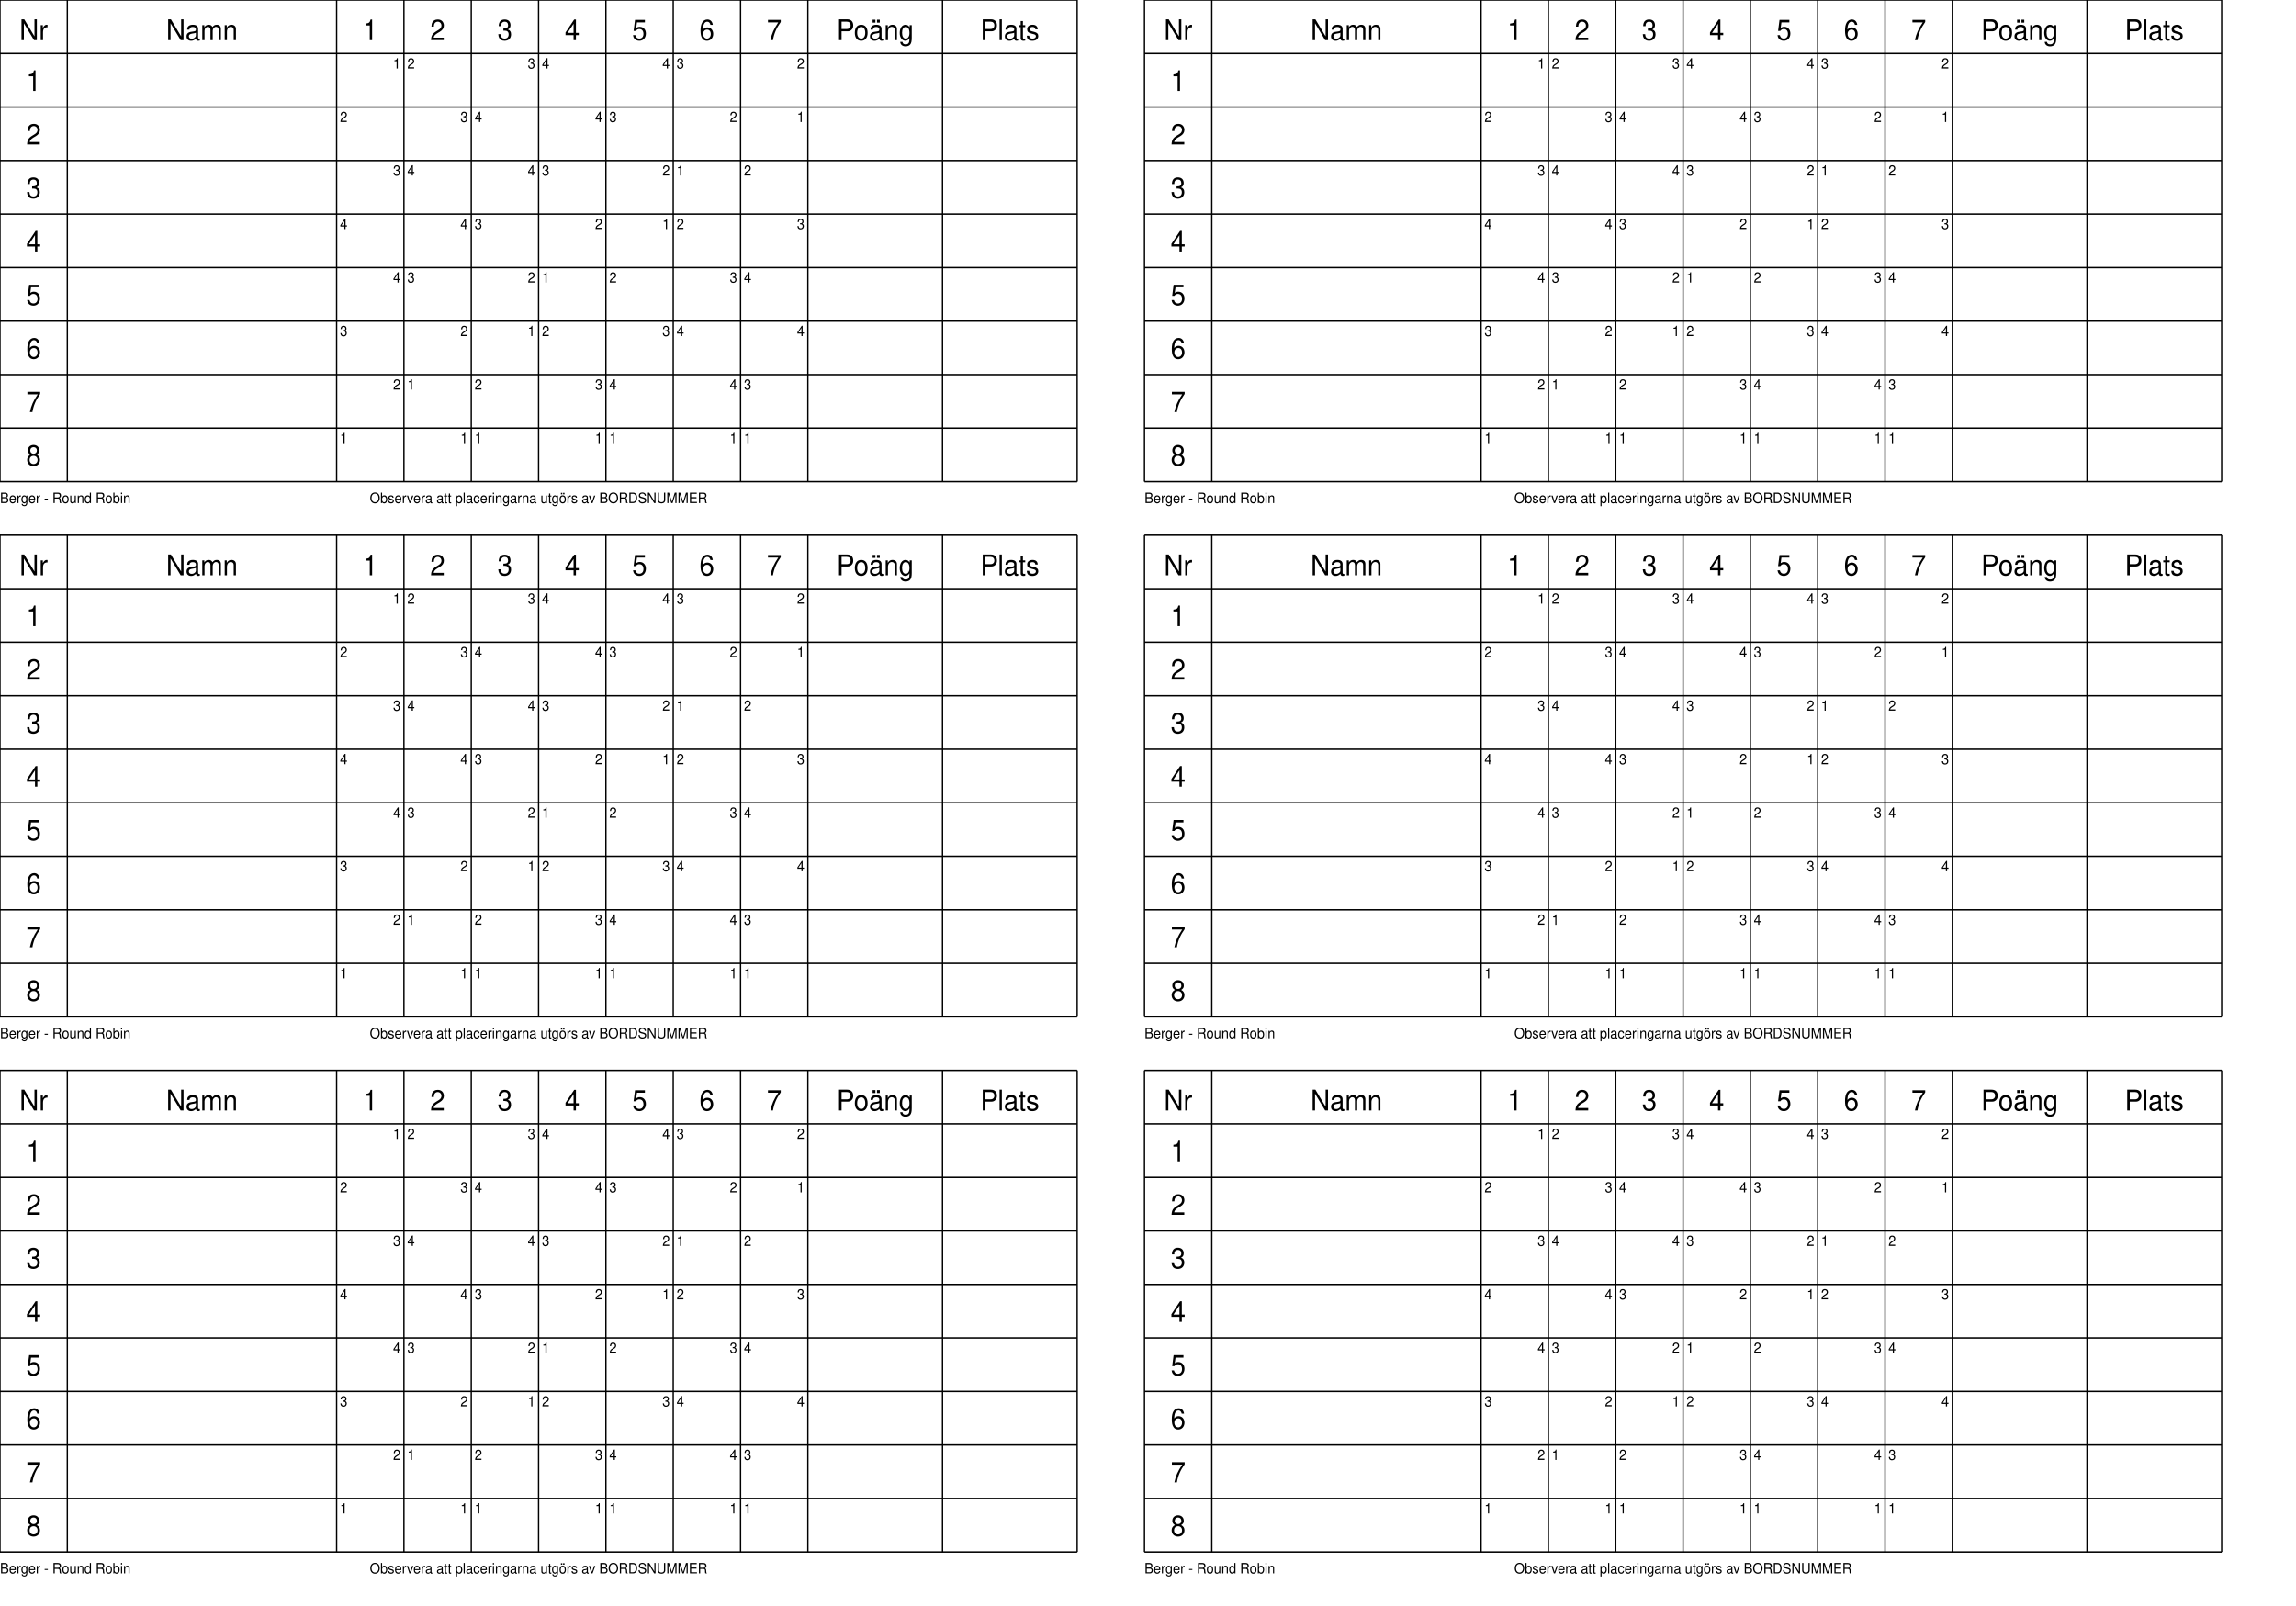
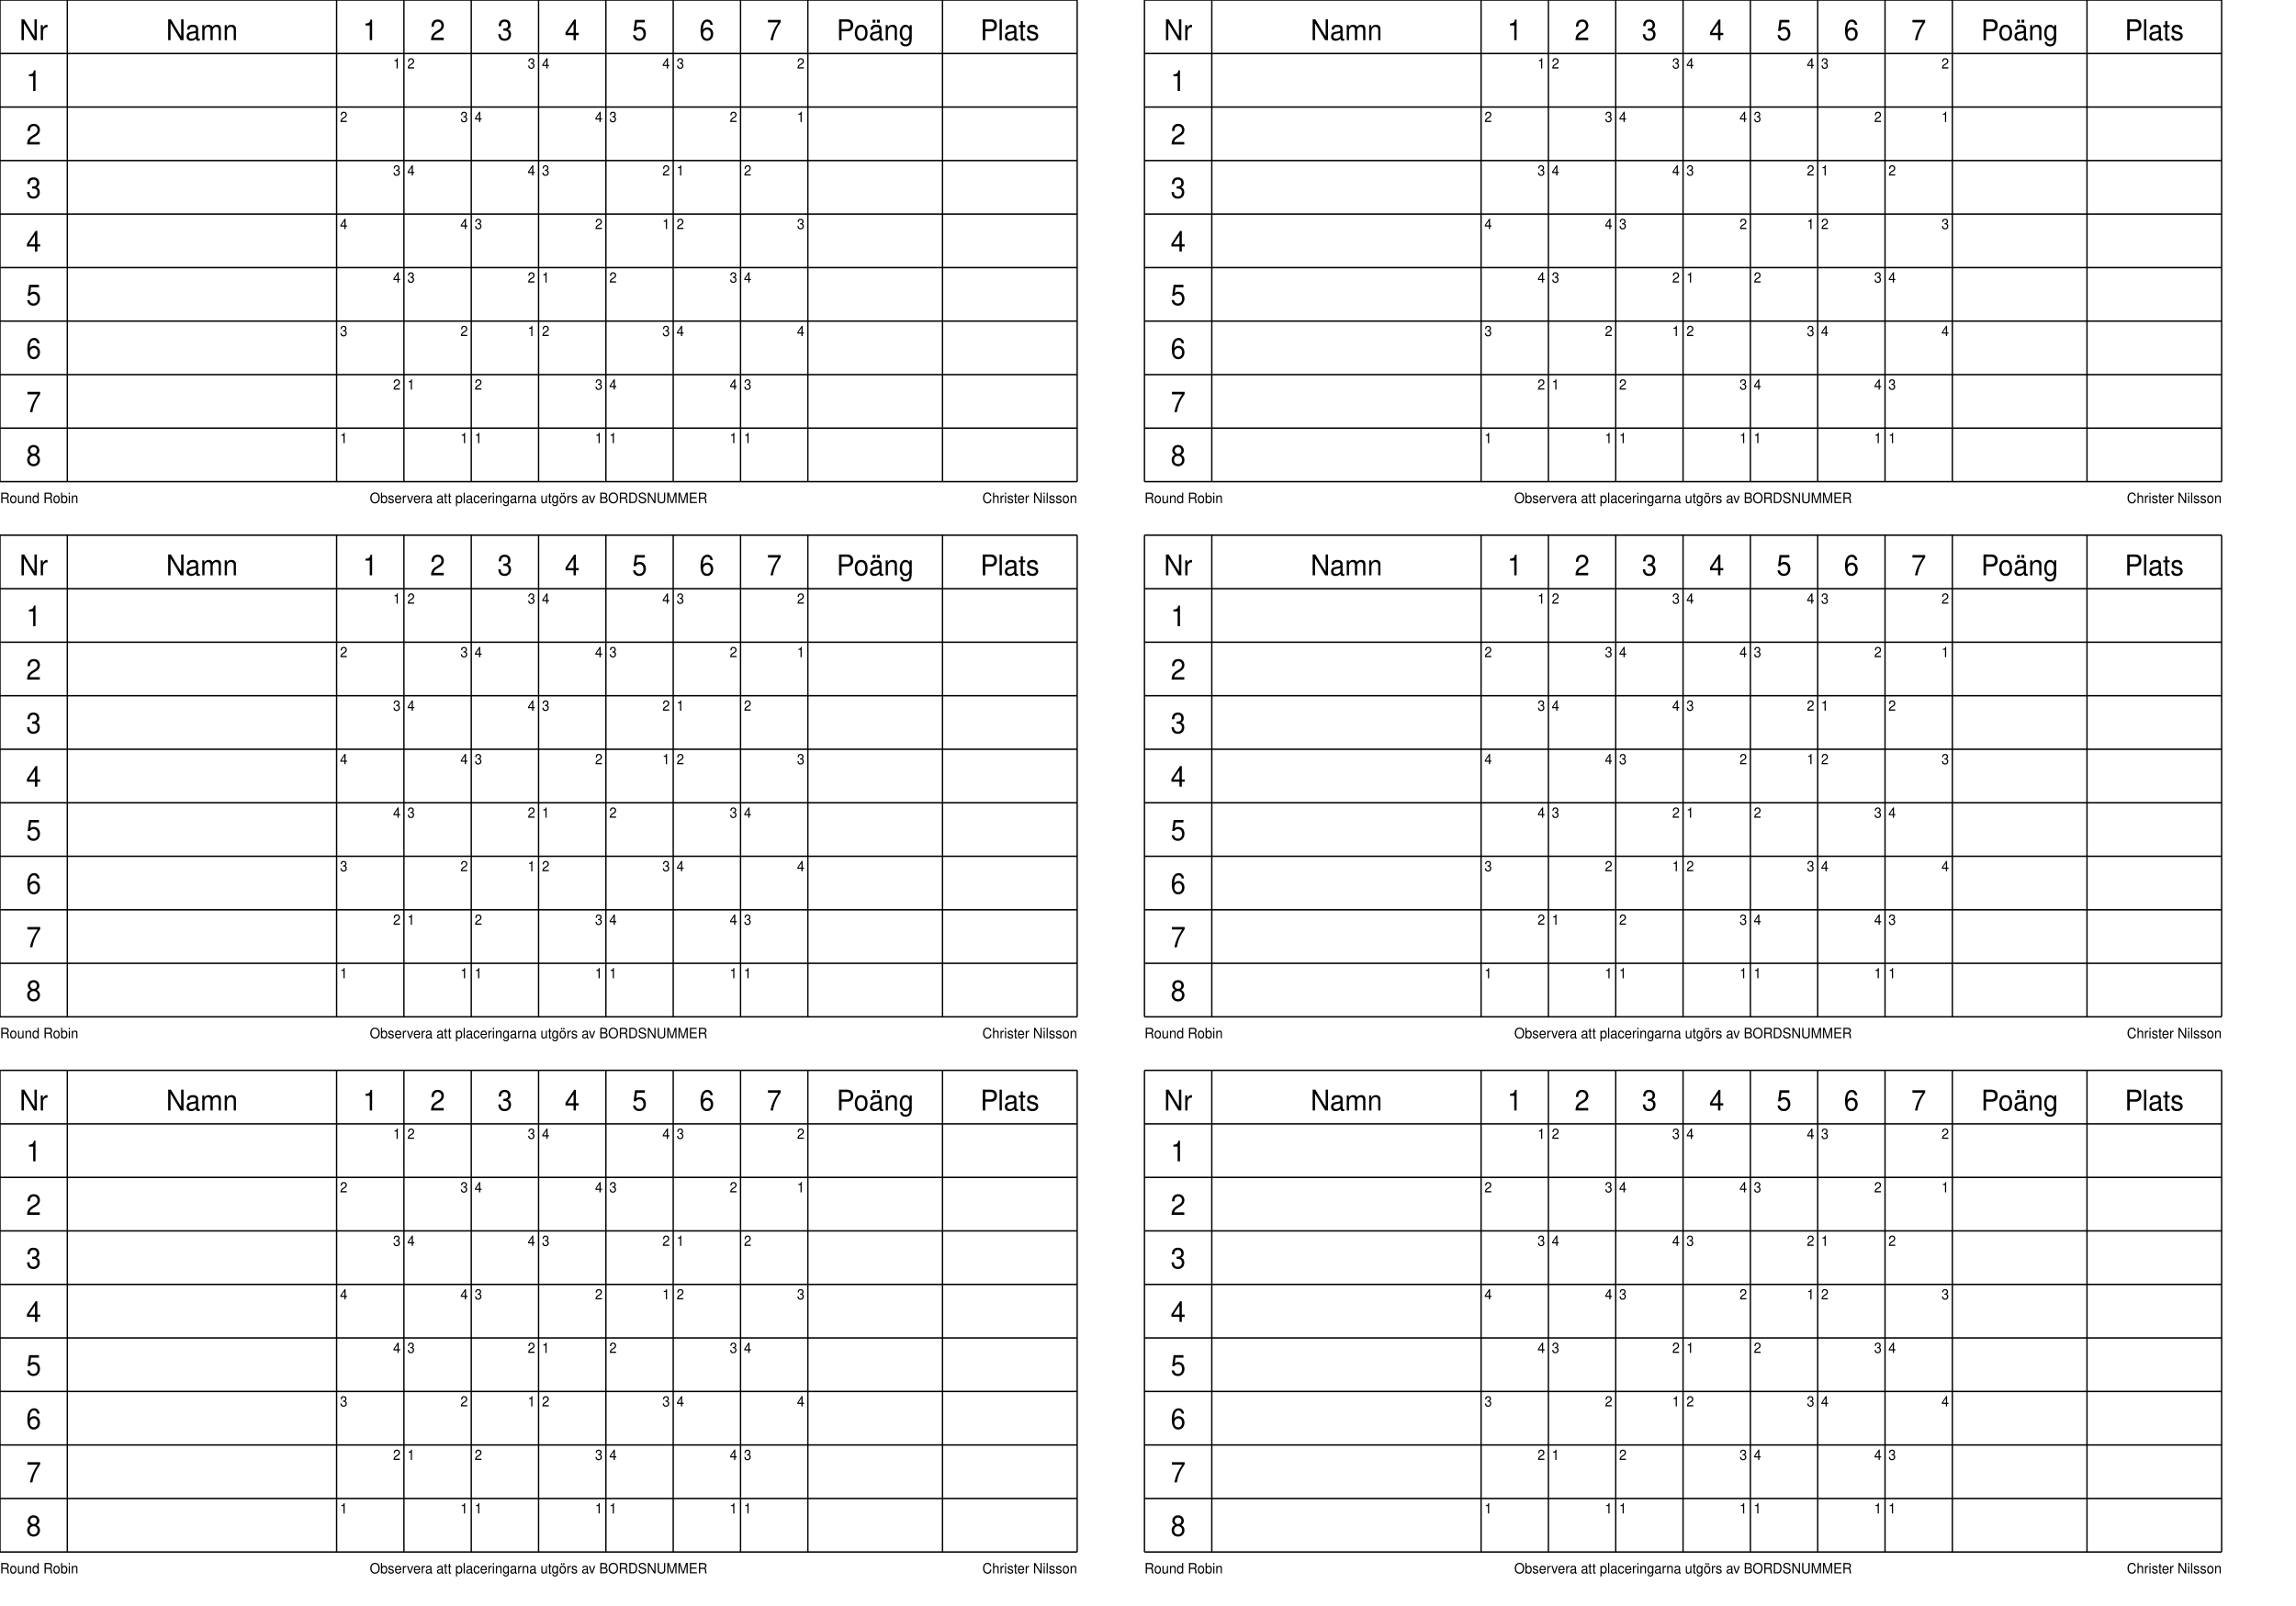
- <svg xmlns="http://www.w3.org/2000/svg" version="1.1" width="1630" height="1140">
+ <svg xmlns="http://www.w3.org/2000/svg" version="1.1" viewBox="0 0 1630 1140">
  <defs>
    <g id="berger">
+       <style> text {font-family: Helvetica, sans-serif;}</style>
      <line x1="0" y1="0" x2="0" y2="337.5" stroke="black" />
-       <text font-family="Helvetica" font-size="1.667em" text-anchor="middle" x="25" y="28.125">Nr</text>
+       <text font-size="1.667em" text-anchor="middle" x="25" y="28.125">Nr</text>
      <line x1="50" y1="0" x2="50" y2="337.5" stroke="black" />
-       <text font-family="Helvetica" font-size="1.667em" text-anchor="middle" x="150" y="28.125">Namn</text>
+       <text font-size="1.667em" text-anchor="middle" x="150" y="28.125">Namn</text>
      <line x1="250" y1="0" x2="250" y2="337.5" stroke="black" />
-       <text font-family="Helvetica" font-size="1.667em" text-anchor="middle" x="275" y="28.125">1</text>
+       <text font-size="1.667em" text-anchor="middle" x="275" y="28.125">1</text>
      <line x1="300" y1="0" x2="300" y2="337.5" stroke="black" />
-       <text font-family="Helvetica" font-size="1.667em" text-anchor="middle" x="325" y="28.125">2</text>
+       <text font-size="1.667em" text-anchor="middle" x="325" y="28.125">2</text>
      <line x1="350" y1="0" x2="350" y2="337.5" stroke="black" />
-       <text font-family="Helvetica" font-size="1.667em" text-anchor="middle" x="375" y="28.125">3</text>
+       <text font-size="1.667em" text-anchor="middle" x="375" y="28.125">3</text>
      <line x1="400" y1="0" x2="400" y2="337.5" stroke="black" />
-       <text font-family="Helvetica" font-size="1.667em" text-anchor="middle" x="425" y="28.125">4</text>
+       <text font-size="1.667em" text-anchor="middle" x="425" y="28.125">4</text>
      <line x1="450" y1="0" x2="450" y2="337.5" stroke="black" />
-       <text font-family="Helvetica" font-size="1.667em" text-anchor="middle" x="475" y="28.125">5</text>
+       <text font-size="1.667em" text-anchor="middle" x="475" y="28.125">5</text>
      <line x1="500" y1="0" x2="500" y2="337.5" stroke="black" />
-       <text font-family="Helvetica" font-size="1.667em" text-anchor="middle" x="525" y="28.125">6</text>
+       <text font-size="1.667em" text-anchor="middle" x="525" y="28.125">6</text>
      <line x1="550" y1="0" x2="550" y2="337.5" stroke="black" />
-       <text font-family="Helvetica" font-size="1.667em" text-anchor="middle" x="575" y="28.125">7</text>
+       <text font-size="1.667em" text-anchor="middle" x="575" y="28.125">7</text>
      <line x1="600" y1="0" x2="600" y2="337.5" stroke="black" />
-       <text font-family="Helvetica" font-size="1.667em" text-anchor="middle" x="650" y="28.125">Poäng</text>
+       <text font-size="1.667em" text-anchor="middle" x="650" y="28.125">Poäng</text>
      <line x1="700" y1="0" x2="700" y2="337.5" stroke="black" />
-       <text font-family="Helvetica" font-size="1.667em" text-anchor="middle" x="750" y="28.125">Plats</text>
+       <text font-size="1.667em" text-anchor="middle" x="750" y="28.125">Plats</text>
      <line x1="800" y1="0" x2="800" y2="337.5" stroke="black" />
      <line x1="0" y1="0" x2="800" y2="0" stroke="black" />
      <line x1="0" y1="37.5" x2="800" y2="37.5" stroke="black" />
      <line x1="0" y1="75" x2="800" y2="75" stroke="black" />
      <line x1="0" y1="112.5" x2="800" y2="112.5" stroke="black" />
      <line x1="0" y1="150" x2="800" y2="150" stroke="black" />
      <line x1="0" y1="187.5" x2="800" y2="187.5" stroke="black" />
      <line x1="0" y1="225" x2="800" y2="225" stroke="black" />
      <line x1="0" y1="262.5" x2="800" y2="262.5" stroke="black" />
      <line x1="0" y1="300" x2="800" y2="300" stroke="black" />
      <line x1="0" y1="337.5" x2="800" y2="337.5" stroke="black" />
-       <text font-family="Helvetica" font-size="1.667em" text-anchor="middle" x="25" y="63.75">1</text>
-       <text font-family="Helvetica" font-size="1.667em" text-anchor="middle" x="25" y="101.25">2</text>
-       <text font-family="Helvetica" font-size="1.667em" text-anchor="middle" x="25" y="138.75">3</text>
-       <text font-family="Helvetica" font-size="1.667em" text-anchor="middle" x="25" y="176.25">4</text>
-       <text font-family="Helvetica" font-size="1.667em" text-anchor="middle" x="25" y="213.75">5</text>
-       <text font-family="Helvetica" font-size="1.667em" text-anchor="middle" x="25" y="251.25">6</text>
-       <text font-family="Helvetica" font-size="1.667em" text-anchor="middle" x="25" y="288.75">7</text>
-       <text font-family="Helvetica" font-size="1.667em" text-anchor="middle" x="25" y="326.25">8</text>
-       <text font-family="Helvetica" font-size="0.833em" text-anchor="end" x="297.5" y="48">1</text>
-       <text font-family="Helvetica" font-size="0.833em" text-anchor="start" x="252.5" y="85.5">2</text>
-       <text font-family="Helvetica" font-size="0.833em" text-anchor="end" x="297.5" y="123">3</text>
-       <text font-family="Helvetica" font-size="0.833em" text-anchor="start" x="252.5" y="160.5">4</text>
-       <text font-family="Helvetica" font-size="0.833em" text-anchor="end" x="297.5" y="198">4</text>
-       <text font-family="Helvetica" font-size="0.833em" text-anchor="start" x="252.5" y="235.5">3</text>
-       <text font-family="Helvetica" font-size="0.833em" text-anchor="end" x="297.5" y="273">2</text>
-       <text font-family="Helvetica" font-size="0.833em" text-anchor="start" x="252.5" y="310.5">1</text>
-       <text font-family="Helvetica" font-size="0.833em" text-anchor="start" x="302.5" y="48">2</text>
-       <text font-family="Helvetica" font-size="0.833em" text-anchor="end" x="347.5" y="85.5">3</text>
-       <text font-family="Helvetica" font-size="0.833em" text-anchor="start" x="302.5" y="123">4</text>
-       <text font-family="Helvetica" font-size="0.833em" text-anchor="end" x="347.5" y="160.5">4</text>
-       <text font-family="Helvetica" font-size="0.833em" text-anchor="start" x="302.5" y="198">3</text>
-       <text font-family="Helvetica" font-size="0.833em" text-anchor="end" x="347.5" y="235.5">2</text>
-       <text font-family="Helvetica" font-size="0.833em" text-anchor="start" x="302.5" y="273">1</text>
-       <text font-family="Helvetica" font-size="0.833em" text-anchor="end" x="347.5" y="310.5">1</text>
-       <text font-family="Helvetica" font-size="0.833em" text-anchor="end" x="397.5" y="48">3</text>
-       <text font-family="Helvetica" font-size="0.833em" text-anchor="start" x="352.5" y="85.5">4</text>
-       <text font-family="Helvetica" font-size="0.833em" text-anchor="end" x="397.5" y="123">4</text>
-       <text font-family="Helvetica" font-size="0.833em" text-anchor="start" x="352.5" y="160.5">3</text>
-       <text font-family="Helvetica" font-size="0.833em" text-anchor="end" x="397.5" y="198">2</text>
-       <text font-family="Helvetica" font-size="0.833em" text-anchor="end" x="397.5" y="235.5">1</text>
-       <text font-family="Helvetica" font-size="0.833em" text-anchor="start" x="352.5" y="273">2</text>
-       <text font-family="Helvetica" font-size="0.833em" text-anchor="start" x="352.5" y="310.5">1</text>
-       <text font-family="Helvetica" font-size="0.833em" text-anchor="start" x="402.5" y="48">4</text>
-       <text font-family="Helvetica" font-size="0.833em" text-anchor="end" x="447.5" y="85.5">4</text>
-       <text font-family="Helvetica" font-size="0.833em" text-anchor="start" x="402.5" y="123">3</text>
-       <text font-family="Helvetica" font-size="0.833em" text-anchor="end" x="447.5" y="160.5">2</text>
-       <text font-family="Helvetica" font-size="0.833em" text-anchor="start" x="402.5" y="198">1</text>
-       <text font-family="Helvetica" font-size="0.833em" text-anchor="start" x="402.5" y="235.5">2</text>
-       <text font-family="Helvetica" font-size="0.833em" text-anchor="end" x="447.5" y="273">3</text>
-       <text font-family="Helvetica" font-size="0.833em" text-anchor="end" x="447.5" y="310.5">1</text>
-       <text font-family="Helvetica" font-size="0.833em" text-anchor="end" x="497.5" y="48">4</text>
-       <text font-family="Helvetica" font-size="0.833em" text-anchor="start" x="452.5" y="85.5">3</text>
-       <text font-family="Helvetica" font-size="0.833em" text-anchor="end" x="497.5" y="123">2</text>
-       <text font-family="Helvetica" font-size="0.833em" text-anchor="end" x="497.5" y="160.5">1</text>
-       <text font-family="Helvetica" font-size="0.833em" text-anchor="start" x="452.5" y="198">2</text>
-       <text font-family="Helvetica" font-size="0.833em" text-anchor="end" x="497.5" y="235.5">3</text>
-       <text font-family="Helvetica" font-size="0.833em" text-anchor="start" x="452.5" y="273">4</text>
-       <text font-family="Helvetica" font-size="0.833em" text-anchor="start" x="452.5" y="310.5">1</text>
-       <text font-family="Helvetica" font-size="0.833em" text-anchor="start" x="502.5" y="48">3</text>
-       <text font-family="Helvetica" font-size="0.833em" text-anchor="end" x="547.5" y="85.5">2</text>
-       <text font-family="Helvetica" font-size="0.833em" text-anchor="start" x="502.5" y="123">1</text>
-       <text font-family="Helvetica" font-size="0.833em" text-anchor="start" x="502.5" y="160.5">2</text>
-       <text font-family="Helvetica" font-size="0.833em" text-anchor="end" x="547.5" y="198">3</text>
-       <text font-family="Helvetica" font-size="0.833em" text-anchor="start" x="502.5" y="235.5">4</text>
-       <text font-family="Helvetica" font-size="0.833em" text-anchor="end" x="547.5" y="273">4</text>
-       <text font-family="Helvetica" font-size="0.833em" text-anchor="end" x="547.5" y="310.5">1</text>
-       <text font-family="Helvetica" font-size="0.833em" text-anchor="end" x="597.5" y="48">2</text>
-       <text font-family="Helvetica" font-size="0.833em" text-anchor="end" x="597.5" y="85.5">1</text>
-       <text font-family="Helvetica" font-size="0.833em" text-anchor="start" x="552.5" y="123">2</text>
-       <text font-family="Helvetica" font-size="0.833em" text-anchor="end" x="597.5" y="160.5">3</text>
-       <text font-family="Helvetica" font-size="0.833em" text-anchor="start" x="552.5" y="198">4</text>
-       <text font-family="Helvetica" font-size="0.833em" text-anchor="end" x="597.5" y="235.5">4</text>
-       <text font-family="Helvetica" font-size="0.833em" text-anchor="start" x="552.5" y="273">3</text>
-       <text font-family="Helvetica" font-size="0.833em" text-anchor="start" x="552.5" y="310.5">1</text>
-       <text font-family="Helvetica" font-size="0.833em" text-anchor="start" x="0" y="352.5">Berger - Round Robin</text>
-       <text font-family="Helvetica" font-size="0.833em" text-anchor="middle" x="400" y="352.5">Observera att placeringarna utgörs av BORDSNUMMER</text>
+       <text font-size="1.667em" text-anchor="middle" x="25" y="63.75">1</text>
+       <text font-size="1.667em" text-anchor="middle" x="25" y="101.25">2</text>
+       <text font-size="1.667em" text-anchor="middle" x="25" y="138.75">3</text>
+       <text font-size="1.667em" text-anchor="middle" x="25" y="176.25">4</text>
+       <text font-size="1.667em" text-anchor="middle" x="25" y="213.75">5</text>
+       <text font-size="1.667em" text-anchor="middle" x="25" y="251.25">6</text>
+       <text font-size="1.667em" text-anchor="middle" x="25" y="288.75">7</text>
+       <text font-size="1.667em" text-anchor="middle" x="25" y="326.25">8</text>
+       <text font-size="0.833em" text-anchor="end" x="297.5" y="48">1</text>
+       <text font-size="0.833em" text-anchor="start" x="252.5" y="85.5">2</text>
+       <text font-size="0.833em" text-anchor="end" x="297.5" y="123">3</text>
+       <text font-size="0.833em" text-anchor="start" x="252.5" y="160.5">4</text>
+       <text font-size="0.833em" text-anchor="end" x="297.5" y="198">4</text>
+       <text font-size="0.833em" text-anchor="start" x="252.5" y="235.5">3</text>
+       <text font-size="0.833em" text-anchor="end" x="297.5" y="273">2</text>
+       <text font-size="0.833em" text-anchor="start" x="252.5" y="310.5">1</text>
+       <text font-size="0.833em" text-anchor="start" x="302.5" y="48">2</text>
+       <text font-size="0.833em" text-anchor="end" x="347.5" y="85.5">3</text>
+       <text font-size="0.833em" text-anchor="start" x="302.5" y="123">4</text>
+       <text font-size="0.833em" text-anchor="end" x="347.5" y="160.5">4</text>
+       <text font-size="0.833em" text-anchor="start" x="302.5" y="198">3</text>
+       <text font-size="0.833em" text-anchor="end" x="347.5" y="235.5">2</text>
+       <text font-size="0.833em" text-anchor="start" x="302.5" y="273">1</text>
+       <text font-size="0.833em" text-anchor="end" x="347.5" y="310.5">1</text>
+       <text font-size="0.833em" text-anchor="end" x="397.5" y="48">3</text>
+       <text font-size="0.833em" text-anchor="start" x="352.5" y="85.5">4</text>
+       <text font-size="0.833em" text-anchor="end" x="397.5" y="123">4</text>
+       <text font-size="0.833em" text-anchor="start" x="352.5" y="160.5">3</text>
+       <text font-size="0.833em" text-anchor="end" x="397.5" y="198">2</text>
+       <text font-size="0.833em" text-anchor="end" x="397.5" y="235.5">1</text>
+       <text font-size="0.833em" text-anchor="start" x="352.5" y="273">2</text>
+       <text font-size="0.833em" text-anchor="start" x="352.5" y="310.5">1</text>
+       <text font-size="0.833em" text-anchor="start" x="402.5" y="48">4</text>
+       <text font-size="0.833em" text-anchor="end" x="447.5" y="85.5">4</text>
+       <text font-size="0.833em" text-anchor="start" x="402.5" y="123">3</text>
+       <text font-size="0.833em" text-anchor="end" x="447.5" y="160.5">2</text>
+       <text font-size="0.833em" text-anchor="start" x="402.5" y="198">1</text>
+       <text font-size="0.833em" text-anchor="start" x="402.5" y="235.5">2</text>
+       <text font-size="0.833em" text-anchor="end" x="447.5" y="273">3</text>
+       <text font-size="0.833em" text-anchor="end" x="447.5" y="310.5">1</text>
+       <text font-size="0.833em" text-anchor="end" x="497.5" y="48">4</text>
+       <text font-size="0.833em" text-anchor="start" x="452.5" y="85.5">3</text>
+       <text font-size="0.833em" text-anchor="end" x="497.5" y="123">2</text>
+       <text font-size="0.833em" text-anchor="end" x="497.5" y="160.5">1</text>
+       <text font-size="0.833em" text-anchor="start" x="452.5" y="198">2</text>
+       <text font-size="0.833em" text-anchor="end" x="497.5" y="235.5">3</text>
+       <text font-size="0.833em" text-anchor="start" x="452.5" y="273">4</text>
+       <text font-size="0.833em" text-anchor="start" x="452.5" y="310.5">1</text>
+       <text font-size="0.833em" text-anchor="start" x="502.5" y="48">3</text>
+       <text font-size="0.833em" text-anchor="end" x="547.5" y="85.5">2</text>
+       <text font-size="0.833em" text-anchor="start" x="502.5" y="123">1</text>
+       <text font-size="0.833em" text-anchor="start" x="502.5" y="160.5">2</text>
+       <text font-size="0.833em" text-anchor="end" x="547.5" y="198">3</text>
+       <text font-size="0.833em" text-anchor="start" x="502.5" y="235.5">4</text>
+       <text font-size="0.833em" text-anchor="end" x="547.5" y="273">4</text>
+       <text font-size="0.833em" text-anchor="end" x="547.5" y="310.5">1</text>
+       <text font-size="0.833em" text-anchor="end" x="597.5" y="48">2</text>
+       <text font-size="0.833em" text-anchor="end" x="597.5" y="85.5">1</text>
+       <text font-size="0.833em" text-anchor="start" x="552.5" y="123">2</text>
+       <text font-size="0.833em" text-anchor="end" x="597.5" y="160.5">3</text>
+       <text font-size="0.833em" text-anchor="start" x="552.5" y="198">4</text>
+       <text font-size="0.833em" text-anchor="end" x="597.5" y="235.5">4</text>
+       <text font-size="0.833em" text-anchor="start" x="552.5" y="273">3</text>
+       <text font-size="0.833em" text-anchor="start" x="552.5" y="310.5">1</text>
+       <text font-size="0.833em" text-anchor="start" x="0" y="352.5">Round Robin</text>
+       <text font-size="0.833em" text-anchor="middle" x="400" y="352.5">Observera att placeringarna utgörs av BORDSNUMMER</text>
+       <text font-size="0.833em" text-anchor="end" x="800" y="352.5">Christer Nilsson</text>
    </g>
  </defs>
  <use href="#berger" x="0" y="0" transform="scale(0.9558824 1.013333)" />
  <use href="#berger" x="0" y="375" transform="scale(0.9558824 1.013333)" />
  <use href="#berger" x="0" y="750" transform="scale(0.9558824 1.013333)" />
  <use href="#berger" x="850" y="0" transform="scale(0.9558824 1.013333)" />
  <use href="#berger" x="850" y="375" transform="scale(0.9558824 1.013333)" />
  <use href="#berger" x="850" y="750" transform="scale(0.9558824 1.013333)" />
</svg>
